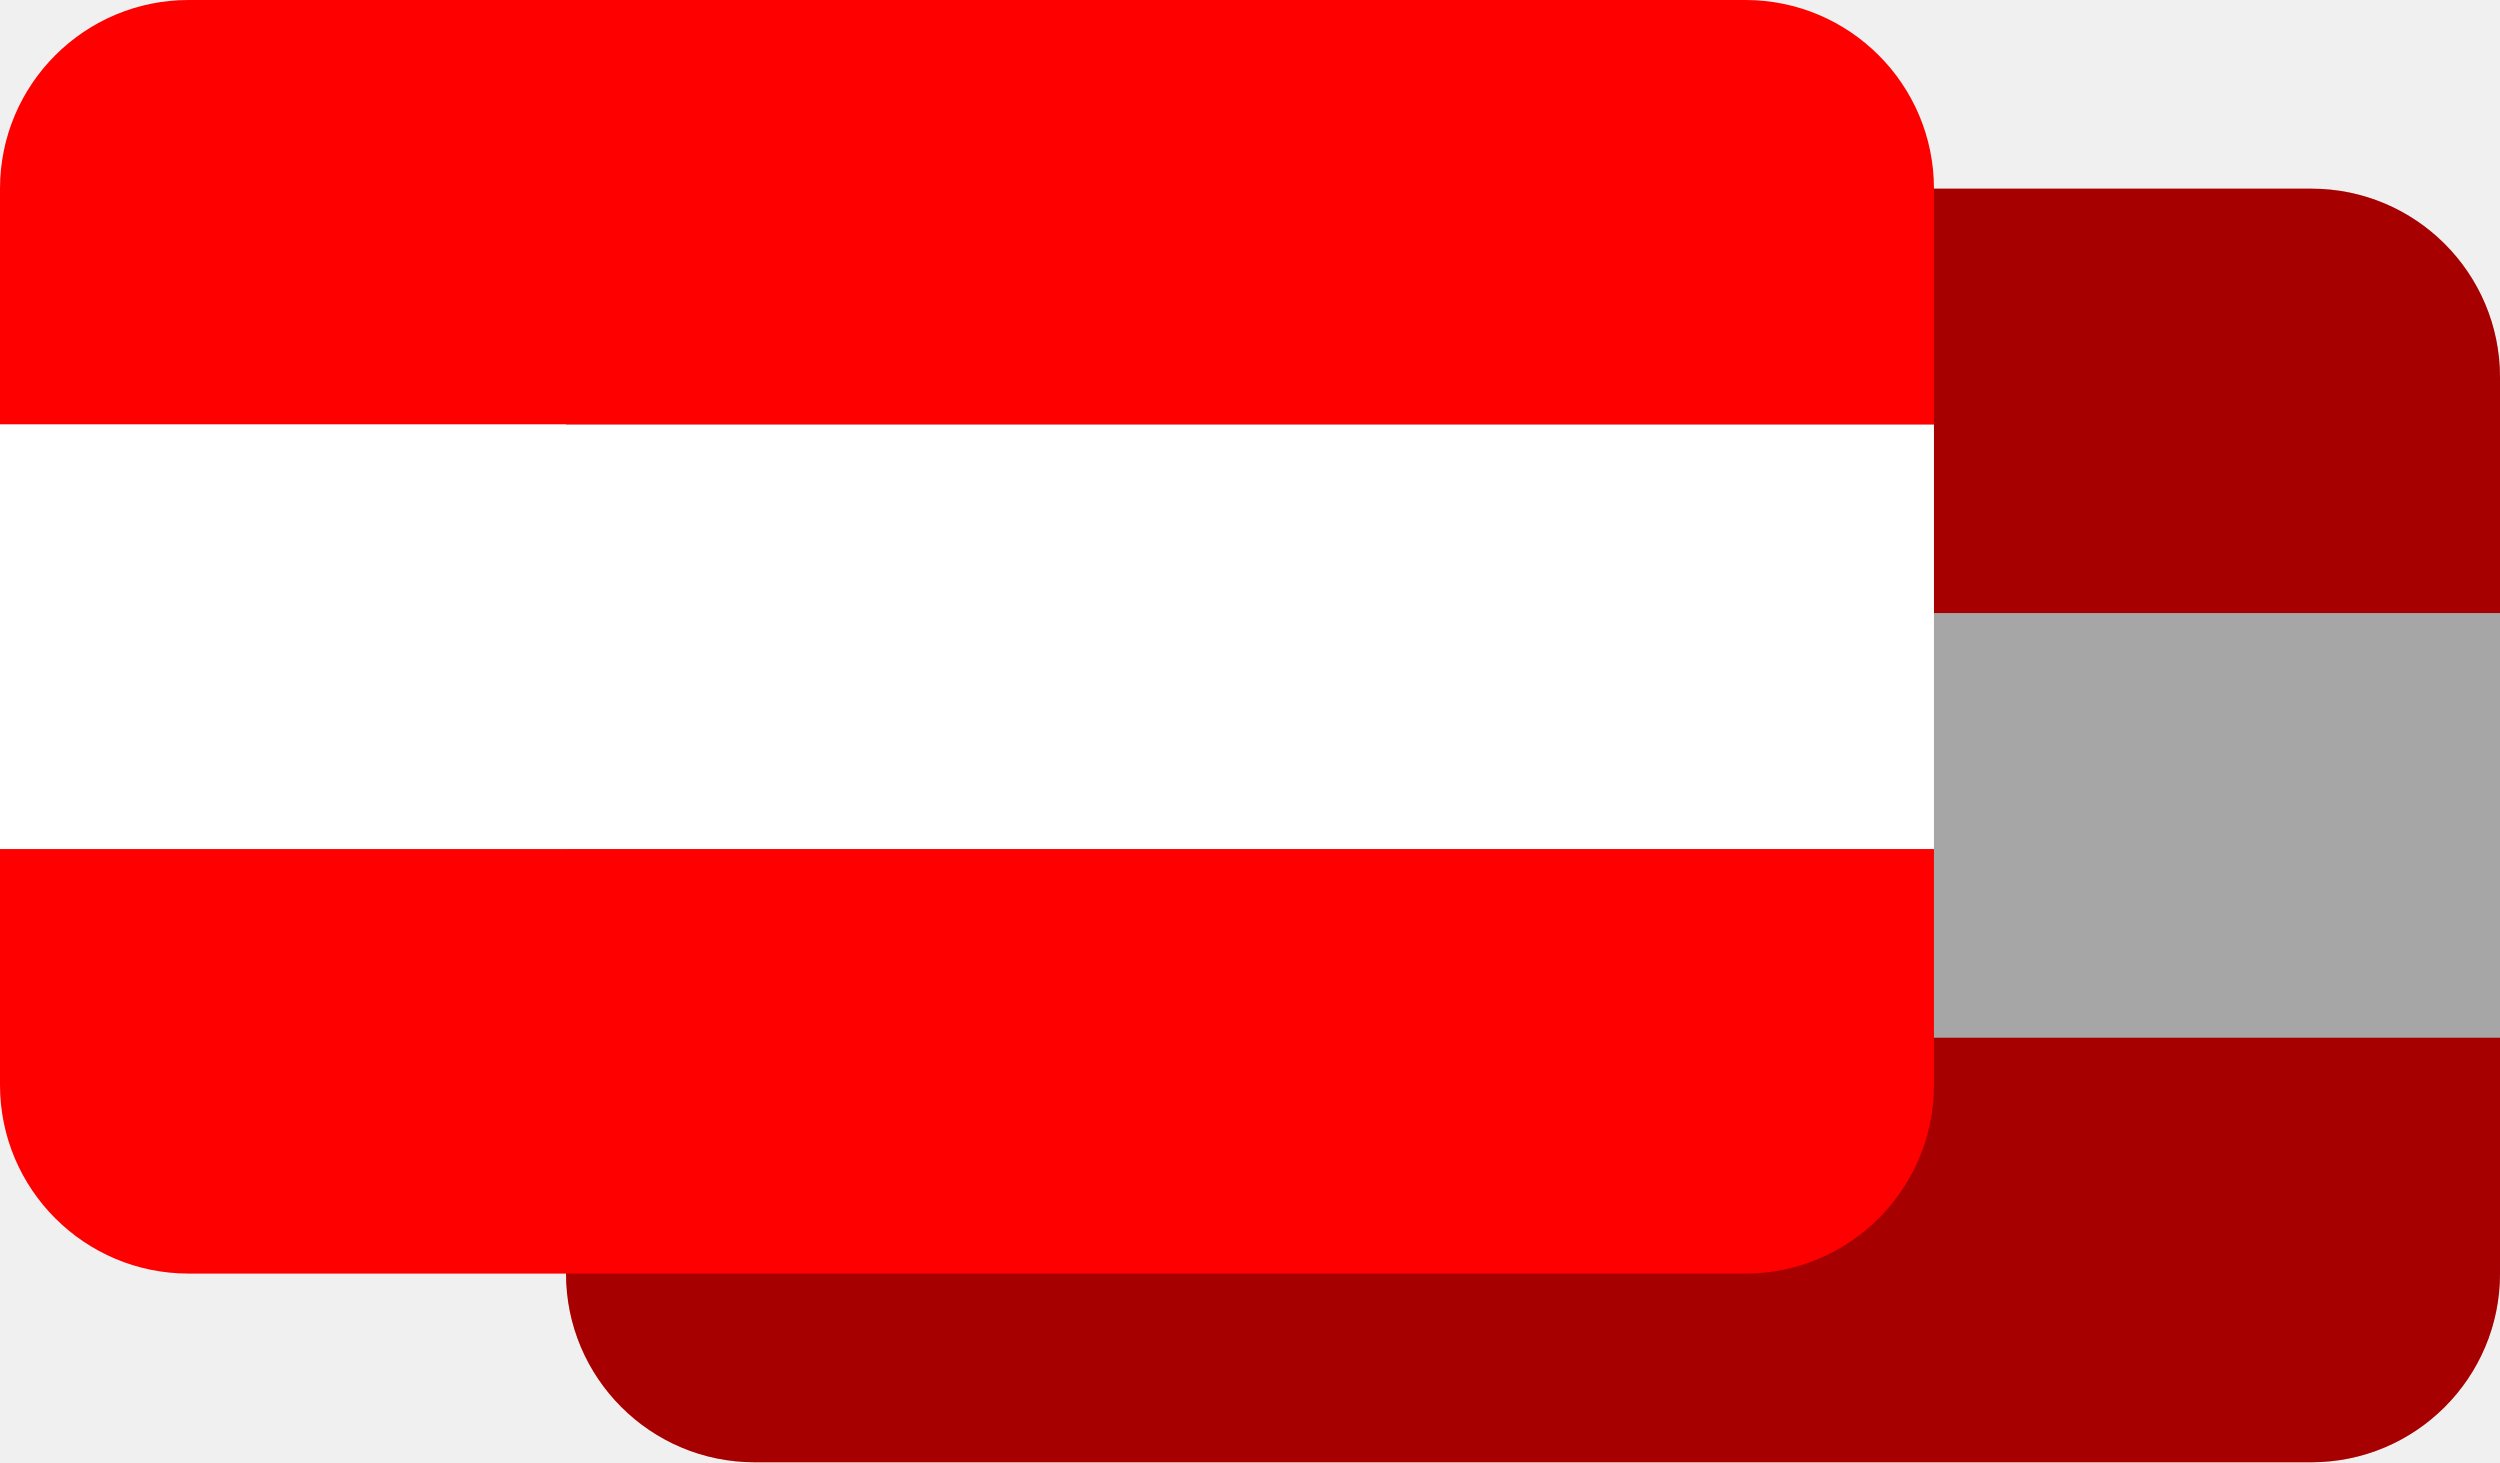
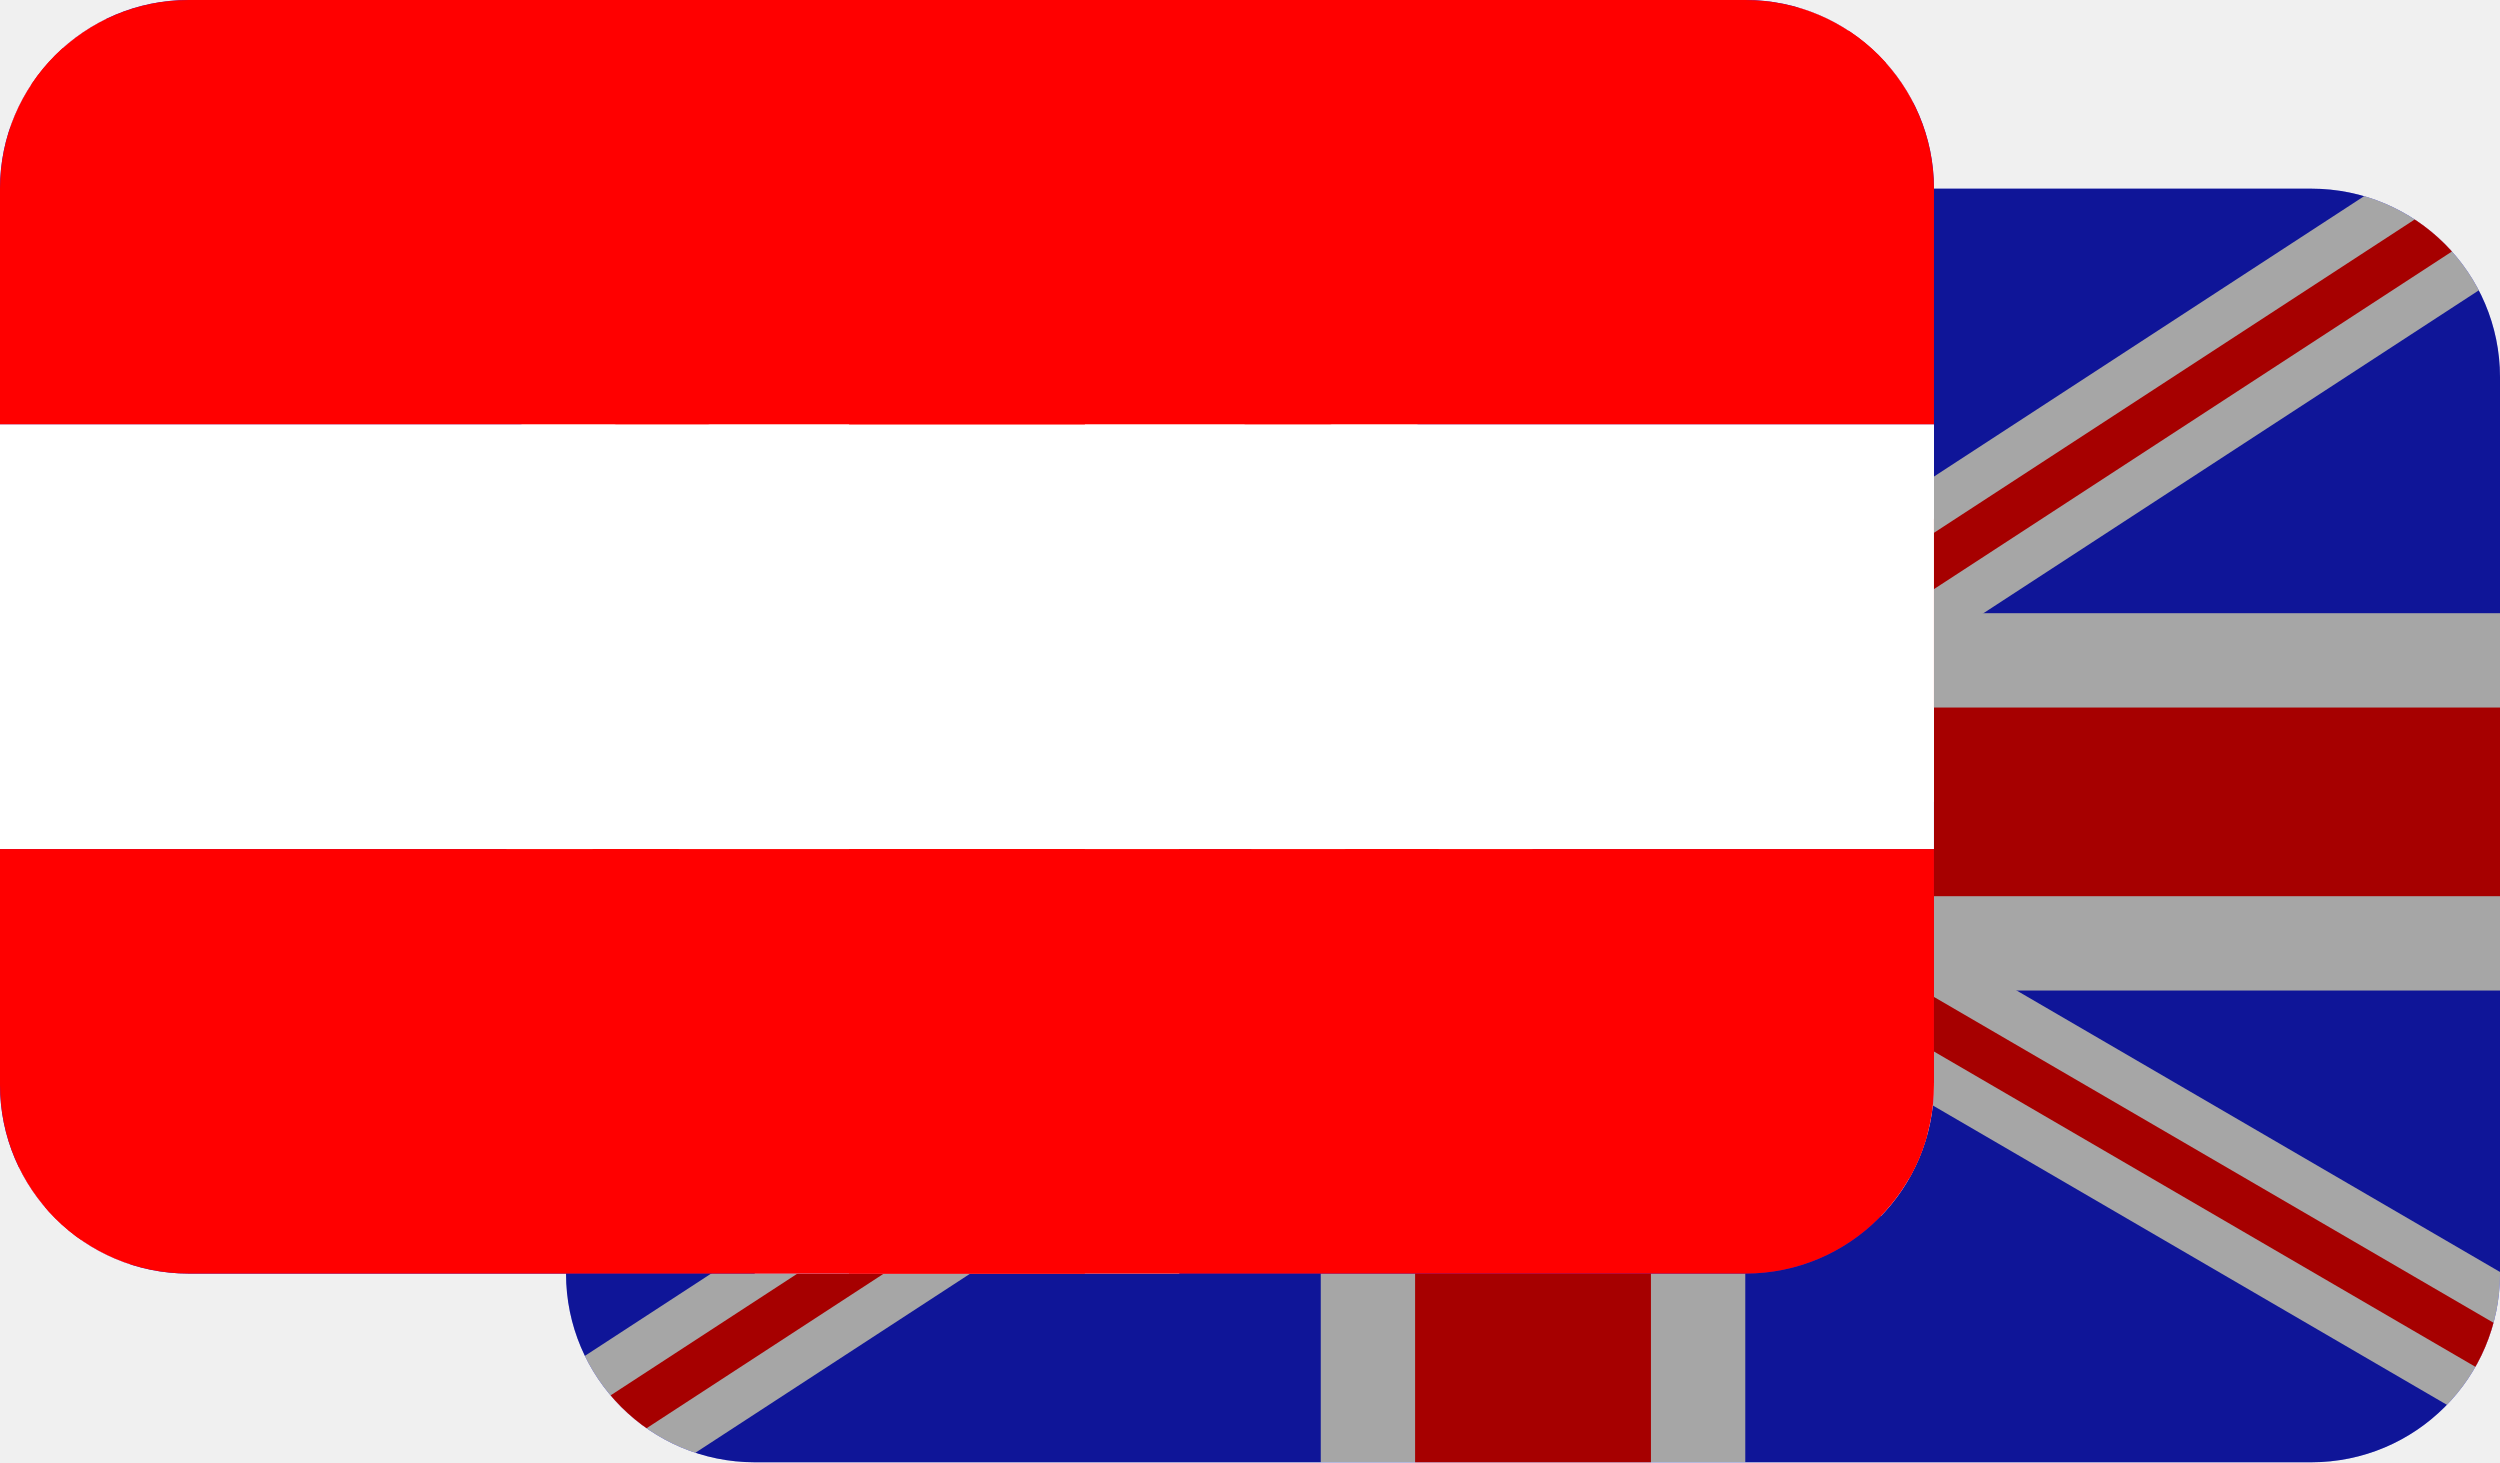
<svg xmlns="http://www.w3.org/2000/svg" width="53" height="31" viewBox="0 0 53 31" fill="none">
-   <g clip-path="url(#clip0_468_311)">
-     <rect x="12" y="4" width="41" height="9" fill="#FF0000" />
-     <rect x="12" y="13" width="41" height="9" fill="white" />
-     <rect x="12" y="22" width="41" height="9" fill="#FF0000" />
+   <g clip-path="url(#clip0_983_298)">
+     <rect x="12" y="4" width="46" height="27" fill="#1720E9" />
+     <rect x="4.996" y="33.57" width="65" height="3" transform="rotate(-33.0962 4.99609 33.5696)" fill="white" />
+     <rect x="5.542" y="34.407" width="65" height="1" transform="rotate(-33.0962 5.54199 34.4072)" fill="#FF0000" />
+     <rect x="5.711" y="-0.571" width="65" height="3" transform="rotate(30.2129 5.71094 -0.571045)" fill="white" />
+     <rect x="5.208" y="0.293" width="65" height="1" transform="rotate(30.2129 5.20801 0.293213)" fill="#FF0000" />
+     <rect x="28" y="4" width="9" height="27" fill="white" />
+     <rect x="12" y="13" width="46" height="8" fill="white" />
+     <rect x="12" y="15" width="46" height="4" fill="#FF0000" />
+     <rect x="30" y="4" width="5" height="27" fill="#FF0000" />
    <rect x="9" y="1" width="48" height="39" fill="black" fill-opacity="0.35" />
  </g>
-   <g clip-path="url(#clip1_468_311)">
-     <rect width="41" height="9" fill="#FF0000" />
-     <rect y="9" width="41" height="9" fill="white" />
-     <rect y="18" width="41" height="9" fill="#FF0000" />
+   <g clip-path="url(#clip1_983_298)">
+     <rect width="46" height="27" fill="#1720E9" />
+     <rect x="-7.004" y="29.57" width="65" height="3" transform="rotate(-33.0962 -7.00391 29.5696)" fill="white" />
+     <rect x="-6.458" y="30.407" width="65" height="1" transform="rotate(-33.0962 -6.45801 30.4072)" fill="#FF0000" />
+     <rect x="-6.289" y="-4.571" width="65" height="3" transform="rotate(30.2129 -6.28906 -4.57104)" fill="white" />
+     <rect x="-6.792" y="-3.707" width="65" height="1" transform="rotate(30.2129 -6.79199 -3.70679)" fill="#FF0000" />
+     <rect x="16" width="9" height="27" fill="white" />
+     <rect y="9" width="46" height="8" fill="white" />
+     <rect y="11" width="46" height="4" fill="#FF0000" />
+     <rect x="18" width="5" height="27" fill="#FF0000" />
+     <g clip-path="url(#clip2_983_298)">
+       <rect width="41" height="9" fill="#FF0000" />
+       <rect y="9" width="41" height="9" fill="white" />
+       <rect y="18" width="41" height="9" fill="#FF0000" />
+     </g>
  </g>
  <defs>
-     <clipPath id="clip0_468_311">
+     <clipPath id="clip0_983_298">
      <rect x="12" y="4" width="41" height="27" rx="4" fill="white" />
    </clipPath>
-     <clipPath id="clip1_468_311">
+     <clipPath id="clip1_983_298">
+       <rect width="41" height="27" rx="4" fill="white" />
+     </clipPath>
+     <clipPath id="clip2_983_298">
      <rect width="41" height="27" rx="4" fill="white" />
    </clipPath>
  </defs>
</svg>
